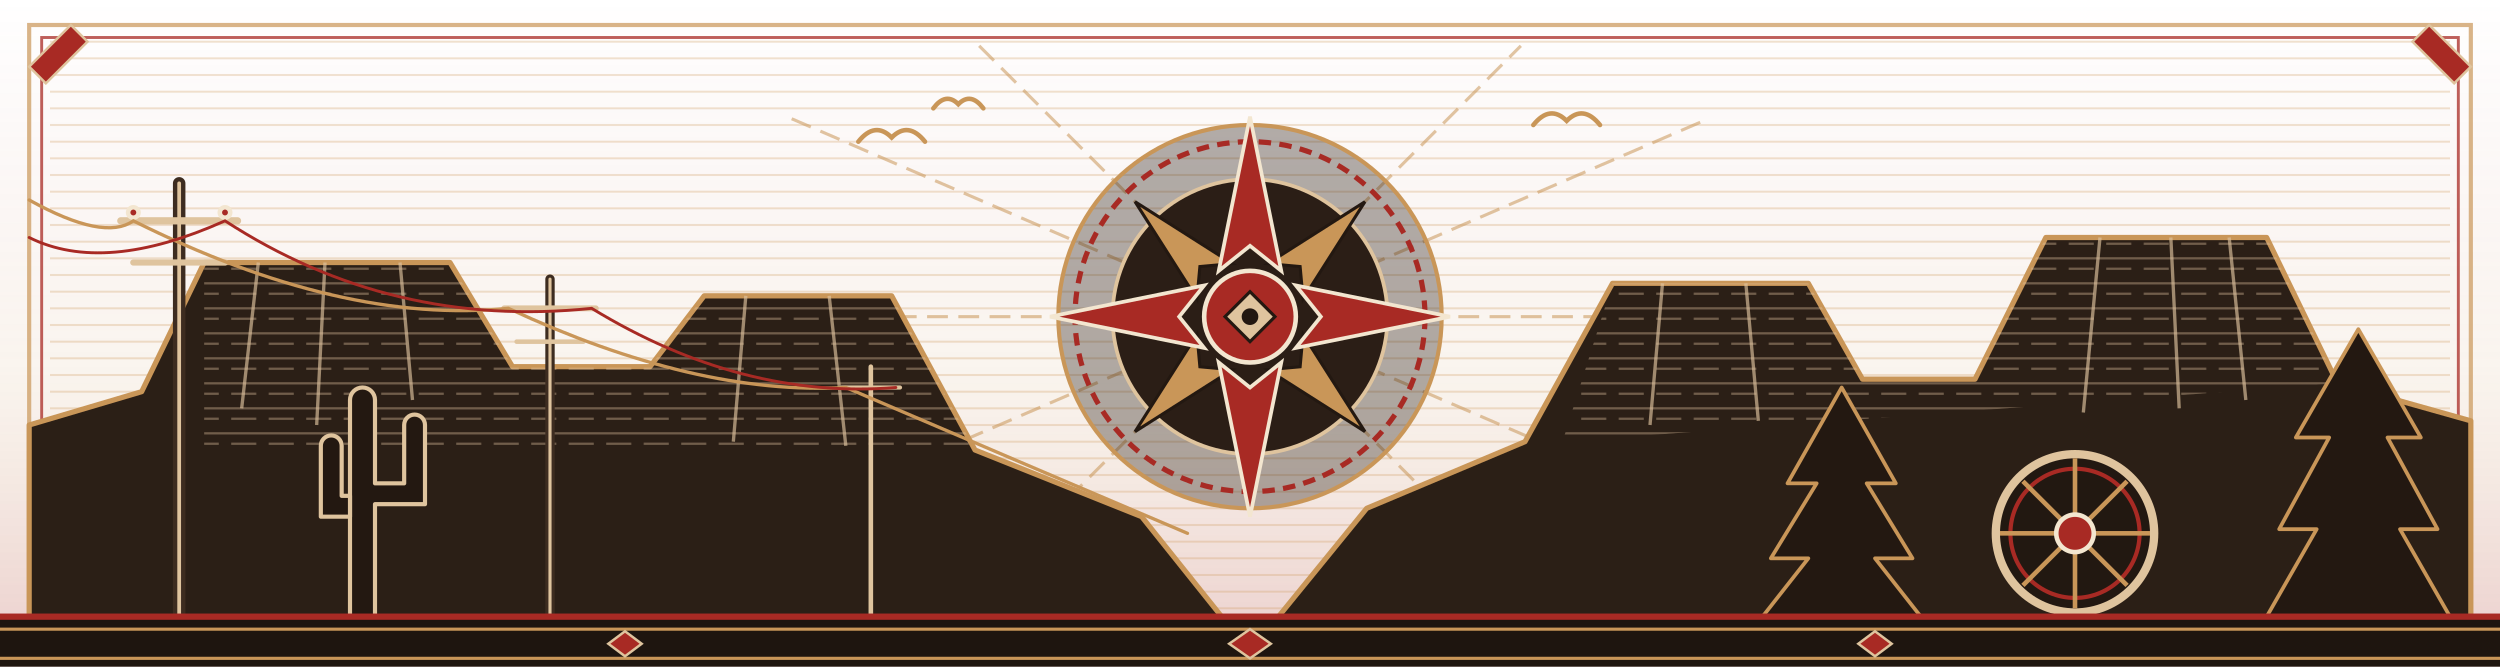
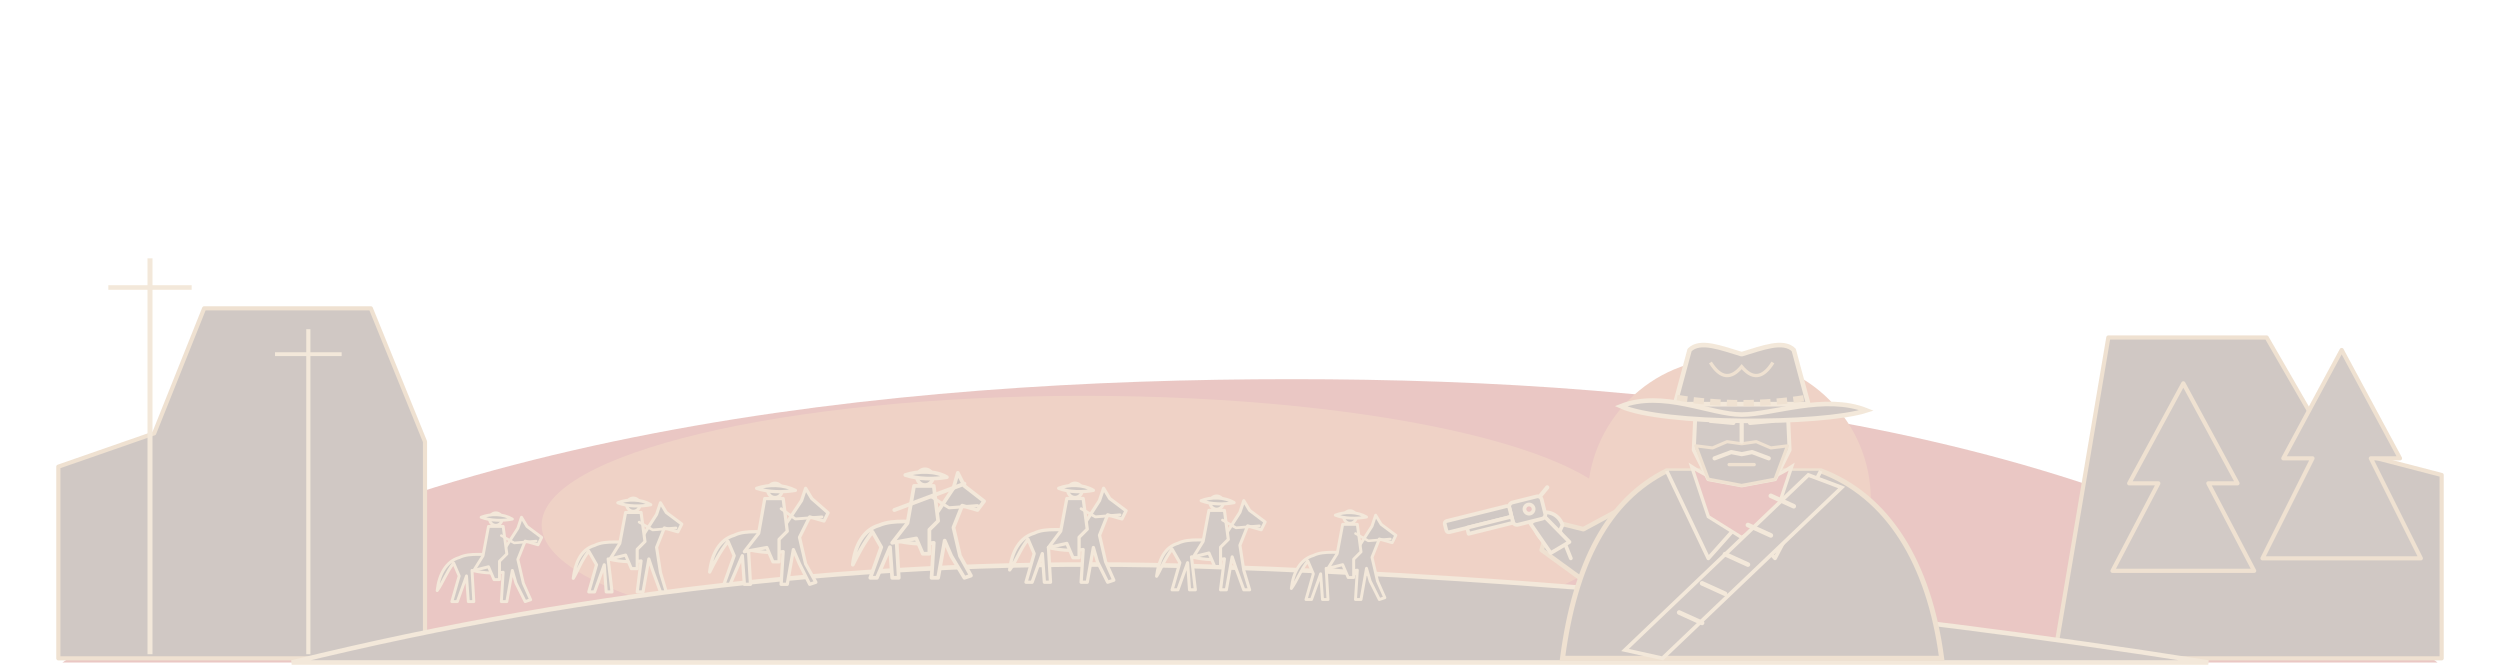
<svg xmlns="http://www.w3.org/2000/svg" viewBox="0 0 1200 320" fill="none">
-   <defs>
-     <pattern id="rdr-hatch" width="10" height="8" patternUnits="userSpaceOnUse">
-       <line x1="0" y1="4" x2="10" y2="4" stroke="#c99658" stroke-width="0.9" stroke-opacity="0.28" />
-     </pattern>
-     <pattern id="rdr-strata" width="18" height="12" patternUnits="userSpaceOnUse">
-       <path d="M0 4 H18 M3 9 H15" stroke="#dfc49e" stroke-width="1.1" stroke-opacity="0.38" />
-     </pattern>
-     <linearGradient id="rdr-sky" x1="600" y1="0" x2="600" y2="320" gradientUnits="userSpaceOnUse">
-       <stop offset="0" stop-color="#a82a24" stop-opacity="0" />
-       <stop offset="0.55" stop-color="#c99658" stop-opacity="0.1" />
-       <stop offset="1" stop-color="#a82a24" stop-opacity="0.24" />
-     </linearGradient>
-   </defs>
-   <rect width="1200" height="320" fill="url(#rdr-sky)" />
-   <rect x="24" y="18" width="1152" height="280" fill="url(#rdr-hatch)" />
-   <rect x="14" y="12" width="1172" height="294" stroke="#c99658" stroke-width="2" stroke-opacity="0.7" />
-   <rect x="20" y="18" width="1160" height="282" stroke="#a82a24" stroke-width="1.4" stroke-opacity="0.75" />
-   <polygon points="14,32 34,12 42,20 22,40" fill="#a82a24" stroke="#dfc49e" stroke-width="1.2" />
-   <polygon points="1186,32 1166,12 1158,20 1178,40" fill="#a82a24" stroke="#dfc49e" stroke-width="1.2" />
-   <g transform="translate(600, 152)">
-     <g stroke="#c99658" stroke-width="1.5" stroke-opacity="0.55" stroke-dasharray="10 5">
-       <line x1="-260" y1="0" x2="260" y2="0" />
-       <line x1="-220" y1="-95" x2="220" y2="95" />
-       <line x1="-220" y1="95" x2="220" y2="-95" />
-       <line x1="-130" y1="-130" x2="130" y2="130" />
-       <line x1="-130" y1="130" x2="130" y2="-130" />
+   <g opacity="0.29">
+     <path d="M30 318 C190 206 430 182 620 182 C810 182 1020 206 1170 318 Z" fill="#b53f32" />
+     <ellipse cx="520" cy="252" rx="260" ry="62" fill="#c9643b" />
+     <g fill="#5c4335" stroke="#c79860" stroke-width="2" stroke-linejoin="round">
+       <path d="M28 316 L28 224 L74 208 L98 148 L178 148 L204 212 L204 316 Z" />
+       <line x1="72" y1="124" x2="72" y2="314" stroke="#d6b07e" stroke-width="2.4" />
+       <line x1="52" y1="138" x2="92" y2="138" stroke="#d6b07e" stroke-width="2.2" />
+       <line x1="148" y1="158" x2="148" y2="314" stroke="#d6b07e" stroke-width="2" />
+       <line x1="132" y1="170" x2="164" y2="170" stroke="#d6b07e" stroke-width="1.8" />
+       <path d="M986 316 L1012 162 L1088 162 L1118 214 L1172 228 L1172 316 Z" />
+       <polygon points="1048,184 1022,232 1036,232 1014,274 1082,274 1060,232 1074,232" fill="#63493b" />
+       <polygon points="1124,168 1096,220 1110,220 1086,268 1162,268 1138,220 1152,220" fill="#63493b" />
    </g>
-     <circle r="92" fill="#261b13" fill-opacity="0.35" stroke="#c99658" stroke-width="2" />
-     <circle r="84" stroke="#a82a24" stroke-width="2.5" stroke-dasharray="6 4" />
-     <circle r="66" fill="#2b1e16" stroke="#dfc49e" stroke-width="1.8" />
-     <g fill="#c99658" stroke="#231811" stroke-width="1.5">
-       <polygon points="0,-78 12,-24 0,-34 -12,-24" transform="rotate(45)" />
-       <polygon points="0,-78 12,-24 0,-34 -12,-24" transform="rotate(135)" />
-       <polygon points="0,-78 12,-24 0,-34 -12,-24" transform="rotate(225)" />
-       <polygon points="0,-78 12,-24 0,-34 -12,-24" transform="rotate(315)" />
+     <path d="M140 318 Q360 264 580 272 Q820 280 1060 318 Z" fill="#5c4335" stroke="#d6b07e" stroke-width="2.2" />
+     <g transform="translate(238, 265) scale(0.88)" fill="#5c4335" stroke="#d6b07e" stroke-width="1.6" stroke-linejoin="round" stroke-linecap="round">
+       <path d="M-20 3 C-14 0 -6 2 3 1 L12 -13 L14 -19 L17 -14 L25 -8 L23 -4 L16 -6 L12 4 L15 17 L19 26 L16 27 L11 17 L9 10 L6 27 L3 27 L4 11 C-2 12 -9 11 -13 10 L-12 27 L-15 27 L-16 13 L-21 27 L-24 27 L-20 13 L-23 6 C-27 11 -29 17 -32 21 C-31 12 -27 5 -20 3 Z" />
+       <path d="M-7 2 L-12 10 L-4 8 L-1 15 L2 15 L2 5 L6 1 L4 -14 L-4 -14 Z" fill="#63493b" />
+       <path d="M3 -9 L10 -5 L22 -6" fill="none" stroke-width="1.4" />
+       <circle cx="0" cy="-18" r="3.4" />
+       <path d="M-8 -19 C-3 -21 4 -21 9 -18 C4 -17 -3 -17 -8 -19 Z" />
    </g>
-     <g fill="#a82a24" stroke="#f3e6d0" stroke-width="1.8">
-       <polygon points="0,-96 15,-22 0,-34 -15,-22" />
-       <polygon points="0,96 15,22 0,34 -15,22" />
-       <polygon points="-96,0 -22,15 -34,0 -22,-15" />
-       <polygon points="96,0 22,15 34,0 22,-15" />
+     <g transform="translate(304, 259) scale(0.93)" fill="#5c4335" stroke="#d6b07e" stroke-width="1.6" stroke-linejoin="round" stroke-linecap="round">
+       <path d="M-20 3 C-14 0 -6 2 3 1 L12 -13 L14 -19 L17 -14 L25 -8 L23 -4 L16 -6 L12 4 L14 17 L17 27 L14 27 L10 16 L8 10 L5 27 L2 27 L4 11 C-2 12 -9 11 -13 10 L-11 27 L-14 27 L-15 13 L-20 27 L-23 27 L-19 13 L-23 6 C-27 11 -29 17 -31 20 C-30 12 -27 5 -20 3 Z" />
+       <path d="M-7 2 L-12 10 L-4 8 L-1 15 L2 15 L2 5 L6 1 L4 -14 L-4 -14 Z" fill="#63493b" />
+       <path d="M3 -9 L10 -5 L22 -6" fill="none" stroke-width="1.4" />
+       <circle cx="0" cy="-18" r="3.4" />
+       <path d="M-8 -19 C-3 -21 4 -21 9 -18 C4 -17 -3 -17 -8 -19 Z" />
    </g>
-     <circle r="22" fill="#a82a24" stroke="#f3e6d0" stroke-width="2.2" />
-     <polygon points="0,-12 12,0 0,12 -12,0" fill="#dfc49e" stroke="#231811" stroke-width="1.5" />
-     <circle r="4" fill="#231811" />
-   </g>
-   <g stroke="#c99658" stroke-width="2.2" stroke-linecap="round" fill="none">
-     <path d="M412 68 Q420 58 428 66 Q436 58 444 68" />
-     <path d="M448 52 Q454 44 460 50 Q466 44 472 52" />
-     <path d="M736 60 Q744 50 752 58 Q760 50 768 60" />
-   </g>
-   <path d="M14 298 L14 204 L68 188 L98 126 L216 126 L246 176 L312 176 L338 142 L428 142 L468 216 L548 248 L588 298 Z" fill="#2b1f16" stroke="#c99658" stroke-width="2.5" stroke-linejoin="round" />
-   <path d="M98 126 L216 126 L246 176 L312 176 L338 142 L428 142 L468 216 L98 216 Z" fill="url(#rdr-strata)" />
-   <path d="M124 126 L116 196 M156 126 L152 204 M192 126 L198 192 M358 142 L352 212 M398 142 L406 214" stroke="#dfc49e" stroke-width="1.6" stroke-opacity="0.65" />
-   <path d="M612 298 L656 244 L732 212 L774 136 L868 136 L894 182 L948 182 L982 114 L1088 114 L1122 184 L1186 202 L1186 298 Z" fill="#2b1f16" stroke="#c99658" stroke-width="2.5" stroke-linejoin="round" />
-   <path d="M774 136 L868 136 L894 182 L948 182 L982 114 L1088 114 L1122 184 L750 212 Z" fill="url(#rdr-strata)" />
-   <path d="M798 136 L792 204 M838 136 L844 202 M1008 114 L1000 198 M1042 114 L1046 196 M1070 114 L1078 192" stroke="#dfc49e" stroke-width="1.6" stroke-opacity="0.65" />
-   <g stroke="#f3e6d0" stroke-width="2.2" stroke-linecap="round">
-     <line x1="86" y1="88" x2="86" y2="296" stroke="#3d2c20" stroke-width="6" />
-     <line x1="86" y1="88" x2="86" y2="296" stroke="#dfc49e" stroke-width="1.8" />
-     <line x1="58" y1="106" x2="114" y2="106" stroke="#dfc49e" stroke-width="3.5" />
-     <line x1="64" y1="126" x2="108" y2="126" stroke="#dfc49e" stroke-width="3" />
-     <circle cx="64" cy="102" r="2.5" fill="#a82a24" />
-     <circle cx="108" cy="102" r="2.5" fill="#a82a24" />
-     <line x1="264" y1="134" x2="264" y2="296" stroke="#3d2c20" stroke-width="4.5" />
-     <line x1="264" y1="134" x2="264" y2="296" stroke="#dfc49e" stroke-width="1.5" />
-     <line x1="242" y1="148" x2="286" y2="148" stroke="#dfc49e" stroke-width="2.8" />
-     <line x1="248" y1="164" x2="280" y2="164" stroke="#dfc49e" stroke-width="2.2" />
-     <line x1="418" y1="176" x2="418" y2="296" stroke="#dfc49e" stroke-width="2.2" />
-     <line x1="404" y1="186" x2="432" y2="186" stroke="#dfc49e" stroke-width="2" />
-     <path d="M14 96 Q50 116 64 106 Q164 156 244 148 Q334 190 406 186 Q490 222 570 256" stroke="#c99658" stroke-width="1.6" fill="none" />
-     <path d="M14 114 Q50 132 108 106 Q188 158 284 148 Q356 192 430 186" stroke="#a82a24" stroke-width="1.4" fill="none" />
-   </g>
-   <g fill="#231811" stroke="#dfc49e" stroke-width="2" stroke-linejoin="round">
-     <path d="M168 296 V192 A6 6 0 0 1 180 192 V232 H194 V204 A5 5 0 0 1 204 204 V242 H180 V296 Z" />
-     <path d="M168 248 H154 V214 A5 5 0 0 1 164 214 V238 H168 Z" />
-   </g>
-   <g fill="#231811" stroke="#c99658" stroke-width="1.8" stroke-linejoin="round">
-     <polygon points="884,186 858,232 872,232 850,268 868,268 846,296 922,296 900,268 918,268 896,232 910,232" />
-     <polygon points="1132,158 1102,210 1118,210 1094,254 1112,254 1088,296 1176,296 1152,254 1170,254 1146,210 1162,210" />
-   </g>
-   <g transform="translate(996, 256)">
-     <circle r="38" fill="#1e150f" fill-opacity="0.65" stroke="#dfc49e" stroke-width="4" />
-     <circle r="31" stroke="#a82a24" stroke-width="2" />
-     <g stroke="#c99658" stroke-width="2.2">
-       <line x1="0" y1="-36" x2="0" y2="36" />
-       <line x1="-36" y1="0" x2="36" y2="0" />
-       <line x1="-25" y1="-25" x2="25" y2="25" />
-       <line x1="-25" y1="25" x2="25" y2="-25" />
+     <g transform="translate(372, 254) scale(0.98)" fill="#5c4335" stroke="#d6b07e" stroke-width="1.6" stroke-linejoin="round" stroke-linecap="round">
+       <path d="M-20 3 C-14 0 -6 2 3 1 L13 -14 L15 -20 L18 -15 L26 -8 L24 -4 L17 -6 L12 4 L15 17 L20 26 L17 27 L12 17 L9 10 L6 27 L3 27 L4 11 C-2 12 -9 11 -13 10 L-12 27 L-15 27 L-16 13 L-22 27 L-25 27 L-20 13 L-23 6 C-27 11 -30 17 -32 21 C-31 12 -27 5 -20 3 Z" />
+       <path d="M-8 2 L-15 11 L-4 9 L-1 16 L2 16 L2 5 L6 1 L4 -15 L-5 -15 Z" fill="#63493b" />
+       <path d="M3 -10 L10 -5 L23 -6" fill="none" stroke-width="1.4" />
+       <circle cx="0" cy="-19" r="3.5" />
+       <path d="M-9 -20 C-3 -22 4 -22 10 -19 C4 -18 -3 -18 -9 -20 Z" />
    </g>
-     <circle r="9" fill="#a82a24" stroke="#f3e6d0" stroke-width="2.2" />
-   </g>
-   <rect x="0" y="296" width="1200" height="24" fill="#1e150f" />
-   <line x1="0" y1="296" x2="1200" y2="296" stroke="#a82a24" stroke-width="3" />
-   <line x1="0" y1="302" x2="1200" y2="302" stroke="#c99658" stroke-width="1.5" />
-   <line x1="0" y1="316" x2="1200" y2="316" stroke="#c99658" stroke-width="1.5" />
-   <g fill="#a82a24" stroke="#dfc49e" stroke-width="1.2">
-     <polygon points="300,303 308,309 300,315 292,309" />
-     <polygon points="600,302 610,309 600,316 590,309" />
-     <polygon points="900,303 908,309 900,315 892,309" />
+     <g transform="translate(444, 249) scale(1.05)" fill="#5c4335" stroke="#d6b07e" stroke-width="1.7" stroke-linejoin="round" stroke-linecap="round">
+       <path d="M-21 3 C-14 0 -6 2 3 1 L13 -14 L15 -21 L18 -15 L27 -8 L24 -4 L17 -6 L13 4 L16 17 L21 26 L18 27 L12 17 L9 10 L6 27 L3 27 L4 11 C-2 12 -9 11 -13 10 L-12 27 L-15 27 L-16 13 L-22 27 L-25 27 L-20 13 L-24 6 C-28 11 -31 17 -33 21 C-32 12 -28 5 -21 3 Z" />
+       <path d="M-8 2 L-15 11 L-4 9 L-1 16 L2 16 L2 5 L6 1 L4 -15 L-5 -15 Z" fill="#63493b" />
+       <line x1="-14" y1="-4" x2="18" y2="-16" stroke="#d6b07e" stroke-width="1.8" />
+       <path d="M3 -10 L11 -5 L24 -6" fill="none" stroke-width="1.4" />
+       <circle cx="0" cy="-19" r="3.6" />
+       <path d="M-9 -20 C-3 -22 5 -22 10 -19 C4 -18 -3 -18 -9 -20 Z" />
+     </g>
+     <g transform="translate(516, 253) scale(0.98)" fill="#5c4335" stroke="#d6b07e" stroke-width="1.6" stroke-linejoin="round" stroke-linecap="round">
+       <path d="M-20 3 C-14 0 -6 2 3 1 L12 -13 L14 -19 L17 -14 L25 -8 L23 -4 L16 -6 L12 4 L15 17 L19 26 L16 27 L11 17 L9 10 L6 27 L3 27 L4 11 C-2 12 -9 11 -13 10 L-12 27 L-15 27 L-16 13 L-21 27 L-24 27 L-20 13 L-23 6 C-27 11 -29 17 -32 21 C-31 12 -27 5 -20 3 Z" />
+       <path d="M-7 2 L-13 10 L-4 8 L-1 15 L2 15 L2 5 L6 1 L4 -14 L-4 -14 Z" fill="#63493b" />
+       <path d="M3 -9 L10 -5 L22 -6" fill="none" stroke-width="1.4" />
+       <circle cx="0" cy="-18" r="3.5" />
+       <path d="M-8 -19 C-3 -21 4 -21 9 -18 C4 -17 -3 -17 -8 -19 Z" />
+     </g>
+     <g transform="translate(584, 258) scale(0.93)" fill="#5c4335" stroke="#d6b07e" stroke-width="1.6" stroke-linejoin="round" stroke-linecap="round">
+       <path d="M-20 3 C-14 0 -6 2 3 1 L12 -13 L14 -19 L17 -14 L25 -8 L23 -4 L16 -6 L12 4 L14 17 L17 27 L14 27 L10 16 L8 10 L5 27 L2 27 L4 11 C-2 12 -9 11 -13 10 L-11 27 L-14 27 L-15 13 L-20 27 L-23 27 L-19 13 L-23 6 C-27 11 -29 17 -31 20 C-30 12 -27 5 -20 3 Z" />
+       <path d="M-7 2 L-12 10 L-4 8 L-1 15 L2 15 L2 5 L6 1 L4 -14 L-4 -14 Z" fill="#63493b" />
+       <path d="M3 -9 L10 -5 L22 -6" fill="none" stroke-width="1.4" />
+       <circle cx="0" cy="-18" r="3.4" />
+       <path d="M-8 -19 C-3 -21 4 -21 9 -18 C4 -17 -3 -17 -8 -19 Z" />
+     </g>
+     <g transform="translate(648, 264) scale(0.88)" fill="#5c4335" stroke="#d6b07e" stroke-width="1.6" stroke-linejoin="round" stroke-linecap="round">
+       <path d="M-20 3 C-14 0 -6 2 3 1 L12 -13 L14 -19 L17 -14 L25 -8 L23 -4 L16 -6 L12 4 L15 17 L19 26 L16 27 L11 17 L9 10 L6 27 L3 27 L4 11 C-2 12 -9 11 -13 10 L-12 27 L-15 27 L-16 13 L-21 27 L-24 27 L-20 13 L-23 6 C-27 11 -29 17 -32 21 C-31 12 -27 5 -20 3 Z" />
+       <path d="M-7 2 L-12 10 L-4 8 L-1 15 L2 15 L2 5 L6 1 L4 -14 L-4 -14 Z" fill="#63493b" />
+       <path d="M3 -9 L10 -5 L22 -6" fill="none" stroke-width="1.4" />
+       <circle cx="0" cy="-18" r="3.4" />
+       <path d="M-8 -19 C-3 -21 4 -21 9 -18 C4 -17 -3 -17 -8 -19 Z" />
+     </g>
+     <g transform="translate(836, 236)">
+       <circle cx="-6" cy="4" r="68" fill="#c9643b" />
+       <g stroke-linejoin="round" stroke-linecap="round">
+         <path d="M-50 4 L-76 18 L-92 14 L-96 28 L-74 44 L-44 24 Z" fill="#5c4335" stroke="#c79860" stroke-width="2.2" />
+         <path d="M-90 12 L-82 32" stroke="#d6b07e" stroke-width="1.8" />
+         <path d="M-99 12 C-95 8 -88 10 -86 16 L-90 25 C-96 25 -101 19 -99 12 Z" fill="#63493b" stroke="#d6b07e" stroke-width="1.8" />
+         <g transform="translate(-96, 12) rotate(-14)" fill="#5c4335" stroke="#d6b07e" stroke-width="1.8">
+           <path d="M0 -2 L10 15 L0 18 L-6 2 Z" fill="#63493b" />
+           <rect x="-14" y="-10" width="16" height="11" rx="2" fill="#63493b" />
+           <rect x="-46" y="-9" width="32" height="5.5" rx="1.2" />
+           <rect x="-36" y="-3.5" width="22" height="3" />
+           <path d="M2 -10 L6 -13" stroke-width="2" />
+           <circle cx="-5" cy="-5" r="2.2" fill="#b53f32" />
+         </g>
+       </g>
+       <path d="M-86 80 C-80 34 -64 4 -36 -10 L38 -10 C70 2 90 34 96 80 Z" fill="#5c4335" stroke="#c79860" stroke-width="2.4" />
+       <path d="M-36 -10 L-16 32 L0 14 L16 32 L38 -10" fill="#63493b" stroke="#d6b07e" stroke-width="1.8" stroke-linejoin="round" />
+       <path d="M-24 -12 Q0 4 24 -12 L16 12 L0 22 L-16 12 Z" fill="#b53f32" stroke="#d6b07e" stroke-width="1.6" />
+       <path d="M-56 76 L32 -8 L48 -2 L-38 80 Z" fill="#63493b" stroke="#d6b07e" stroke-width="1.8" />
+       <g stroke="#d6b07e" stroke-width="2.2" stroke-linecap="round">
+         <line x1="-30" y1="58" x2="-19" y2="63" />
+         <line x1="-19" y1="44" x2="-8" y2="49" />
+         <line x1="-8" y1="30" x2="3" y2="35" />
+         <line x1="3" y1="16" x2="14" y2="21" />
+         <line x1="14" y1="2" x2="25" y2="7" />
+       </g>
+       <path d="M-22 -42 L-23 -20 L-16 -6 L0 -3 L16 -6 L23 -20 L22 -42 Z" fill="#63493b" stroke="#d6b07e" stroke-width="1.9" stroke-linejoin="round" />
+       <path d="M-22 -22 L-14 -21 L-7 -24 L0 -23 L7 -24 L14 -21 L22 -22 L16 -6 L0 -3 L-16 -6 Z" fill="#5c4335" stroke="#c79860" stroke-width="1.5" stroke-linejoin="round" />
+       <path d="M-13 -16 L-5 -19 L0 -18 L5 -19 L13 -16" stroke="#d6b07e" stroke-width="2" stroke-linecap="round" stroke-linejoin="round" />
+       <line x1="-6" y1="-13" x2="6" y2="-13" stroke="#c79860" stroke-width="1.6" stroke-linecap="round" />
+       <path d="M-15 -34 L-4 -33 M4 -33 L15 -34 M0 -34 V-24" stroke="#d6b07e" stroke-width="2" stroke-linecap="round" />
+       <g transform="translate(0, -44)">
+         <path d="M-32 2 L-25 -24 C-20 -29 -10 -25 0 -22 C10 -25 20 -29 25 -24 L32 2 Z" fill="#5c4335" stroke="#d6b07e" stroke-width="2.2" stroke-linejoin="round" />
+         <path d="M-15 -18 C-10 -10 -5 -10 0 -16 C5 -10 10 -10 15 -18" stroke="#c79860" stroke-width="1.6" />
+         <path d="M-31 -1 Q0 4 31 -1" stroke="#c79860" stroke-width="3" stroke-dasharray="5 3" />
+         <path d="M-58 3 C-38 -5 -15 7 0 7 C15 7 40 -3 60 5 C38 12 -38 12 -58 3 Z" fill="#5c4335" stroke="#d6b07e" stroke-width="2.2" />
+       </g>
+     </g>
  </g>
</svg>
